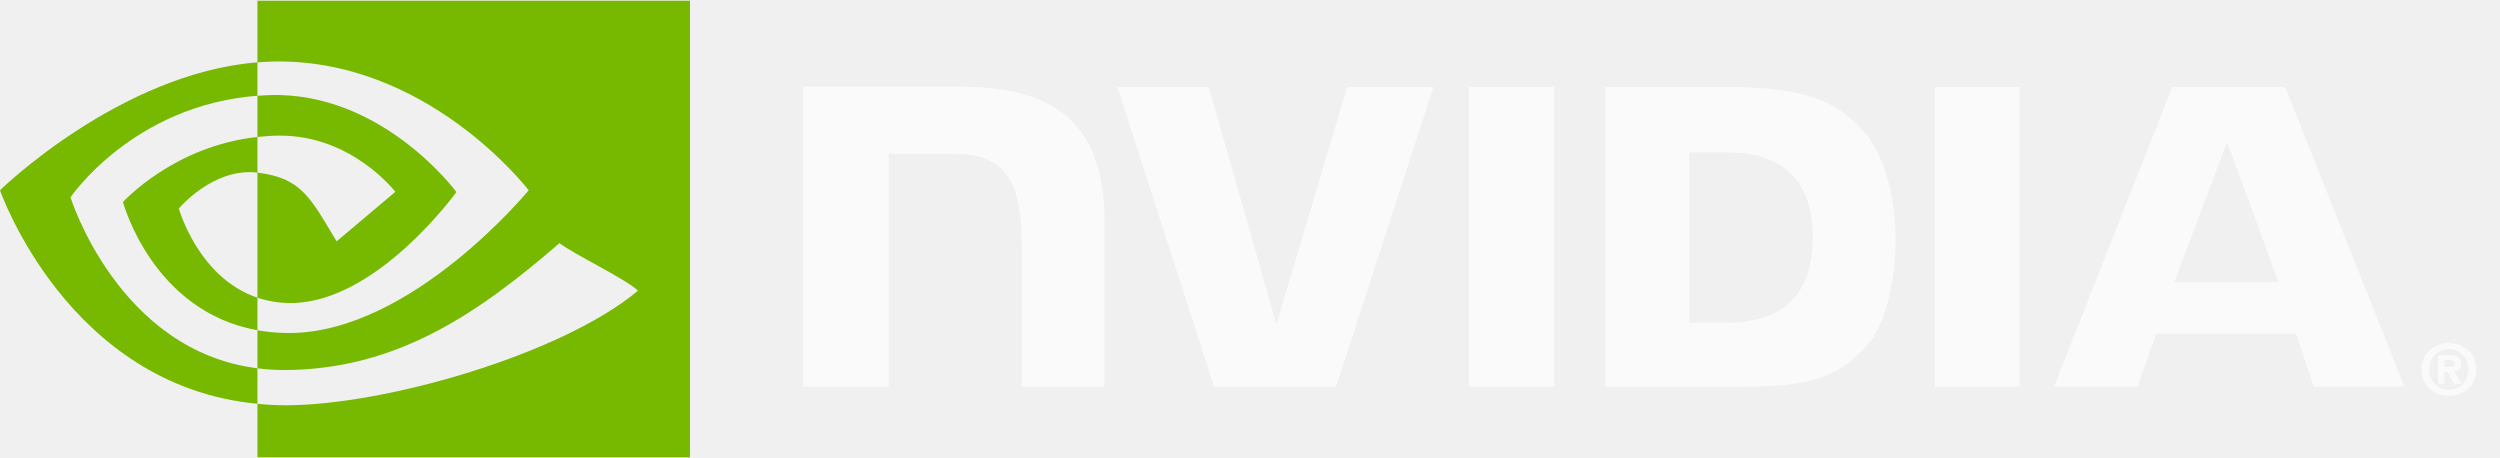
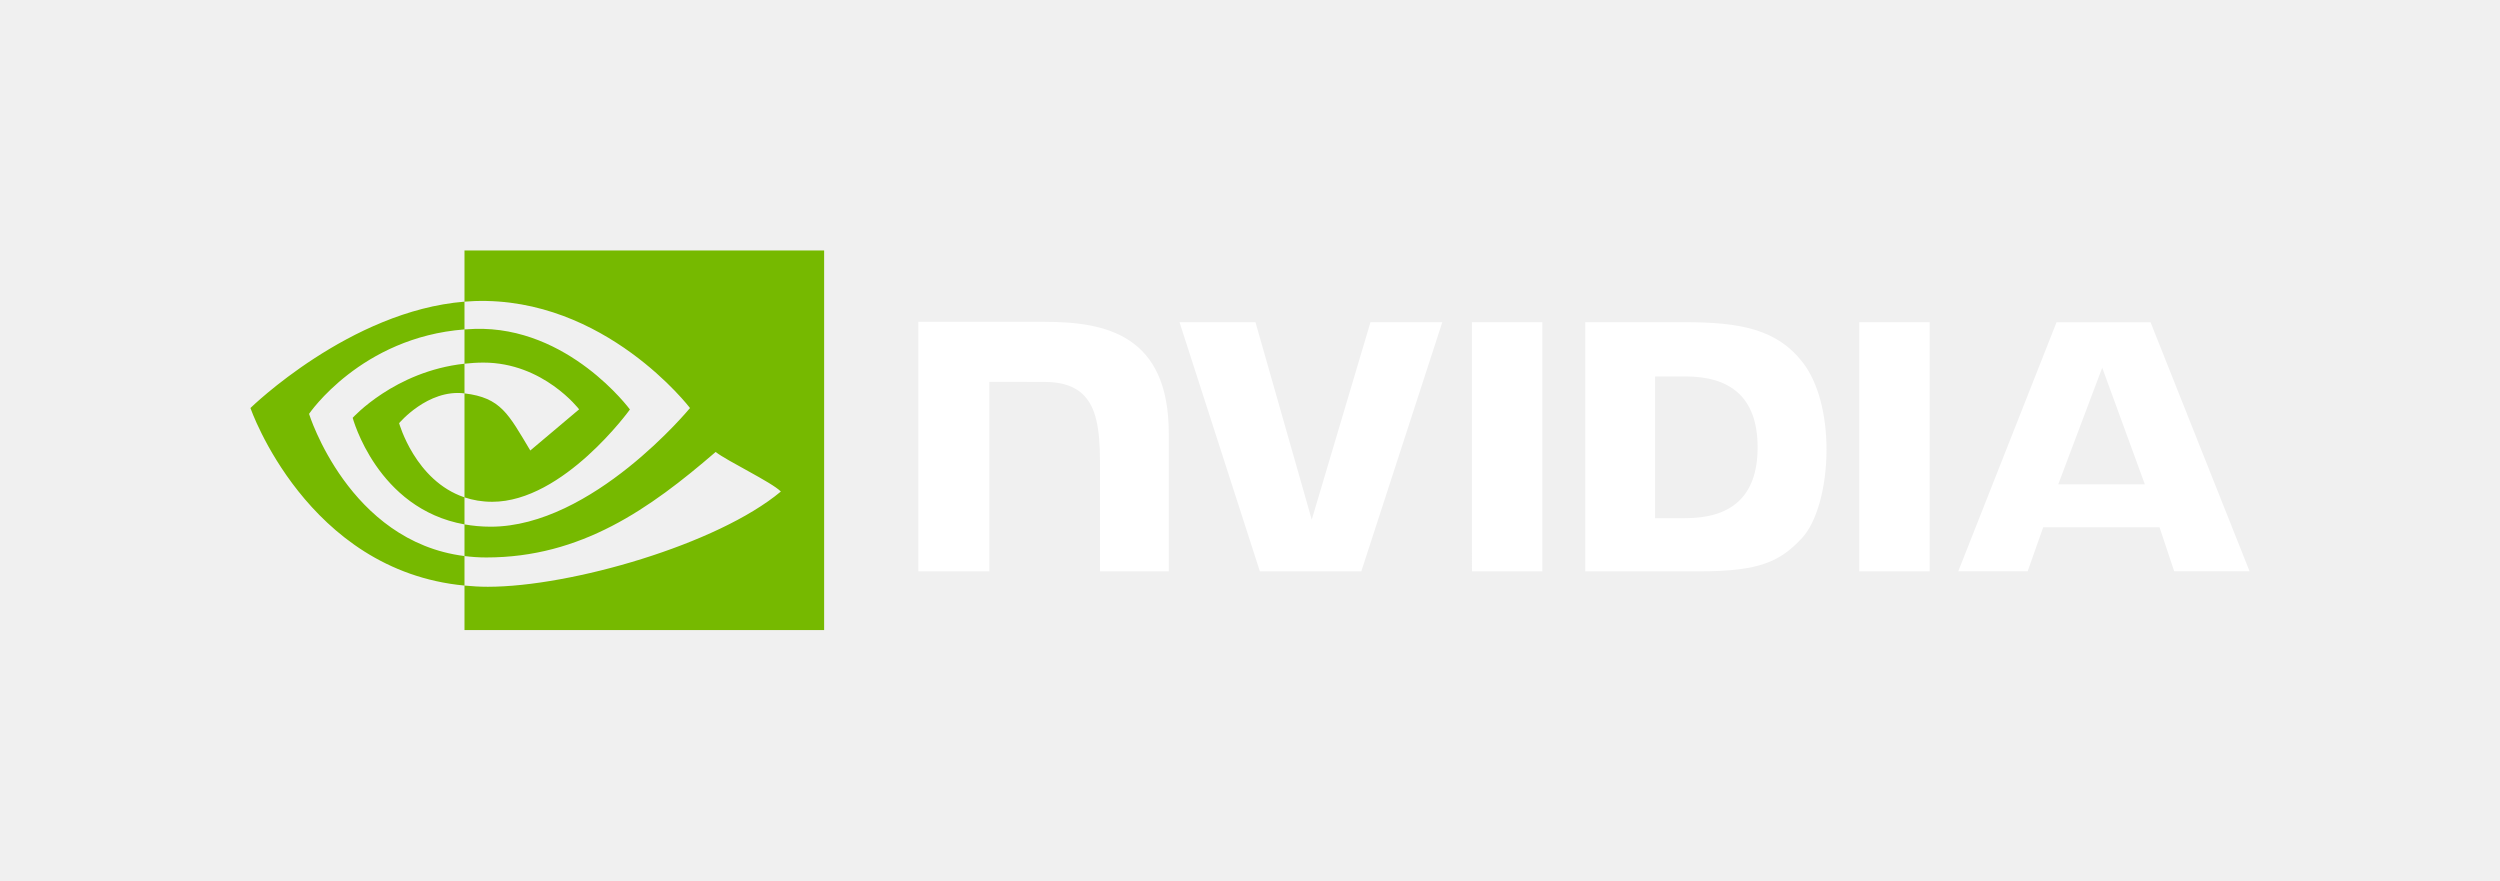
- <svg xmlns="http://www.w3.org/2000/svg" width="656" height="120" viewBox="0 0 164 30" version="1.1" xml:space="preserve" style="fill-rule:evenodd;clip-rule:evenodd;stroke-linejoin:round;stroke-miterlimit:2;">
-   <g>
-     <path d="M160.352,24.069L160.352,23.62L160.64,23.62C160.797,23.62 161.011,23.632 161.011,23.824C161.011,24.032 160.901,24.069 160.715,24.069L160.352,24.069M160.352,24.384L160.544,24.384L160.991,25.168L161.481,25.168L160.987,24.352C161.242,24.333 161.452,24.212 161.452,23.868C161.452,23.441 161.157,23.303 160.659,23.303L159.938,23.303L159.938,25.168L160.352,25.168L160.352,24.384M162.45,24.238C162.45,23.143 161.599,22.508 160.65,22.508C159.695,22.508 158.845,23.143 158.845,24.238C158.845,25.333 159.695,25.971 160.65,25.971C161.598,25.971 162.45,25.333 162.45,24.238M161.93,24.238C161.93,25.036 161.343,25.572 160.65,25.572L160.65,25.566C159.937,25.572 159.361,25.036 159.361,24.238C159.361,23.441 159.938,22.907 160.65,22.907C161.344,22.907 161.93,23.441 161.93,24.238" style="fill:#fafafa;" />
-     <path d="M96.374,5.707L96.376,25.367L101.928,25.367L101.928,5.707L96.374,5.707ZM52.697,5.681L52.697,25.367L58.3,25.367L58.3,10.086L62.67,10.1C64.107,10.1 65.1,10.445 65.793,11.184C66.672,12.12 67.03,13.628 67.03,16.389L67.03,25.367L72.457,25.367L72.457,14.49C72.457,6.727 67.509,5.68 62.668,5.68L52.698,5.68L52.697,5.681ZM105.314,5.708L105.314,25.367L114.32,25.367C119.118,25.367 120.684,24.569 122.377,22.78C123.575,21.524 124.348,18.766 124.348,15.753C124.348,12.99 123.693,10.525 122.551,8.99C120.494,6.245 117.531,5.708 113.106,5.708L105.314,5.708ZM110.822,9.988L113.209,9.988C116.672,9.988 118.912,11.544 118.912,15.579C118.912,19.616 116.672,21.171 113.209,21.171L110.822,21.171L110.822,9.988ZM88.369,5.708L83.735,21.288L79.295,5.709L73.302,5.708L79.642,25.367L87.645,25.367L94.036,5.708L88.369,5.708ZM126.932,25.367L132.485,25.367L132.485,5.709L126.93,5.708L126.932,25.367ZM142.496,5.715L134.743,25.36L140.218,25.36L141.445,21.888L150.62,21.888L151.781,25.36L157.725,25.36L149.913,5.714L142.496,5.715ZM146.1,9.3L149.464,18.504L142.631,18.504L146.101,9.3L146.1,9.3Z" style="fill:#fafafa;" />
-     <path d="M16.889,8.985L16.889,6.28C17.151,6.26 17.417,6.247 17.687,6.238C25.087,6.006 29.942,12.597 29.942,12.597C29.942,12.597 24.698,19.879 19.076,19.879C18.333,19.882 17.594,19.764 16.889,19.529L16.889,11.325C19.769,11.673 20.349,12.945 22.081,15.833L25.933,12.585C25.933,12.585 23.121,8.897 18.381,8.897C17.866,8.897 17.373,8.933 16.889,8.985ZM16.889,0.047L16.889,4.09C17.154,4.069 17.42,4.052 17.687,4.042C27.977,3.696 34.682,12.482 34.682,12.482C34.682,12.482 26.982,21.846 18.959,21.846C18.224,21.846 17.535,21.778 16.889,21.663L16.889,24.161C17.442,24.231 18.015,24.273 18.613,24.273C26.078,24.273 31.477,20.461 36.705,15.948C37.572,16.642 41.121,18.331 41.85,19.071C36.879,23.231 25.295,26.586 18.727,26.586C18.113,26.584 17.5,26.552 16.889,26.49L16.889,30L45.264,30L45.264,0.047L16.889,0.047ZM16.889,19.529L16.889,21.662C9.984,20.432 8.067,13.254 8.067,13.254C8.067,13.254 11.383,9.58 16.889,8.985L16.889,11.325L16.878,11.324C13.988,10.977 11.731,13.677 11.731,13.677C11.731,13.677 12.996,18.221 16.889,19.529ZM4.625,12.943C4.625,12.943 8.717,6.903 16.889,6.28L16.889,4.088C7.838,4.815 0,12.48 0,12.48C0,12.48 4.439,25.313 16.889,26.488L16.889,24.16C7.753,23.011 4.625,12.943 4.625,12.943Z" style="fill:rgb(118,185,0);" />
+ <svg xmlns="http://www.w3.org/2000/svg" id="Logo" viewBox="0 0 3026.628 1065.974">
+   <defs>
+     <style>
+       .cls-1 {
+         fill: #fff;
+       }
+ 
+       .cls-2 {
+         fill: #76b900;
+       }
+     </style>
+   </defs>
+   <g id="NVIDIA_Logo" data-name="NVIDIA Logo">
+     <path id="Eye_Mark" data-name="Eye Mark" class="cls-2" d="M562.333,440.327v-41.515c4.031-.287,8.101-.502,12.25-.632,113.546-3.569,188.037,97.562,188.037,97.562,0,0-80.455,111.748-166.719,111.748-12.425,0-23.543-2.003-33.568-5.367v-125.888c44.204,5.34,53.09,24.864,79.673,69.161l59.104-49.834s-43.143-56.587-115.874-56.587c-7.914,0-15.477.559-22.904,1.351M562.333,303.188v62.011c4.076-.322,8.156-.582,12.25-.729,157.903-5.32,260.772,129.497,260.772,129.497,0,0-118.161,143.682-241.257,143.682-11.279,0-21.84-1.041-31.765-2.797v38.331c8.489,1.079,17.277,1.713,26.453,1.713,114.557,0,197.397-58.497,277.62-127.739,13.291,10.649,67.746,36.555,78.944,47.911-76.279,63.849-254.031,115.314-354.803,115.314-9.71,0-19.05-.587-28.213-1.466v53.87h435.403v-459.598h-435.403ZM562.333,602.124v32.729c-105.951-18.891-135.359-129.027-135.359-129.027,0,0,50.87-56.364,135.359-65.498v35.908c-.065,0-.107-.017-.165-.017-44.334-5.325-78.976,36.1-78.976,36.1,0,0,19.407,69.736,79.141,89.805M374.151,501.053s62.795-92.66,188.182-102.24v-33.613c-138.877,11.146-259.144,128.768-259.144,128.768,0,0,68.113,196.92,259.144,214.949v-35.733c-140.184-17.637-188.182-172.131-188.182-172.131Z" />
+     <path id="NVIDIA" class="cls-1" d="M1782.013,390.034l.03,301.674h85.196v-301.669l-85.226-.005ZM1111.788,389.625v302.084h85.956v-229.377l66.589.023c22.059,0,37.768,5.489,48.398,16.831,13.476,14.361,18.977,37.51,18.977,79.877v132.646l83.269-.015.015-166.885c0-119.121-75.932-135.185-150.214-135.185h-152.991M1919.194,390.045v301.664h138.188c73.626,0,97.656-12.245,123.645-39.699,18.372-19.273,30.24-61.581,30.24-107.817,0-42.402-10.046-80.231-27.575-103.788-31.563-42.126-77.038-50.361-144.924-50.361h-119.573ZM2003.706,455.73h36.632c53.144,0,87.514,23.865,87.514,85.788,0,61.938-34.37,85.803-87.514,85.803h-36.632v-171.591ZM1659.172,390.045l-71.105,239.086-68.134-239.071-91.97-.015,97.304,301.664h122.795l98.069-301.664h-86.96ZM2250.913,691.709h85.211v-301.649l-85.231-.015.02,301.664ZM2489.752,390.153l-118.969,301.452h84.009l18.822-53.281h140.795l17.818,53.281h91.211l-119.877-301.477-113.809.025ZM2545.057,445.15l51.611,141.225h-104.851l53.24-141.225Z" />
  </g>
</svg>
